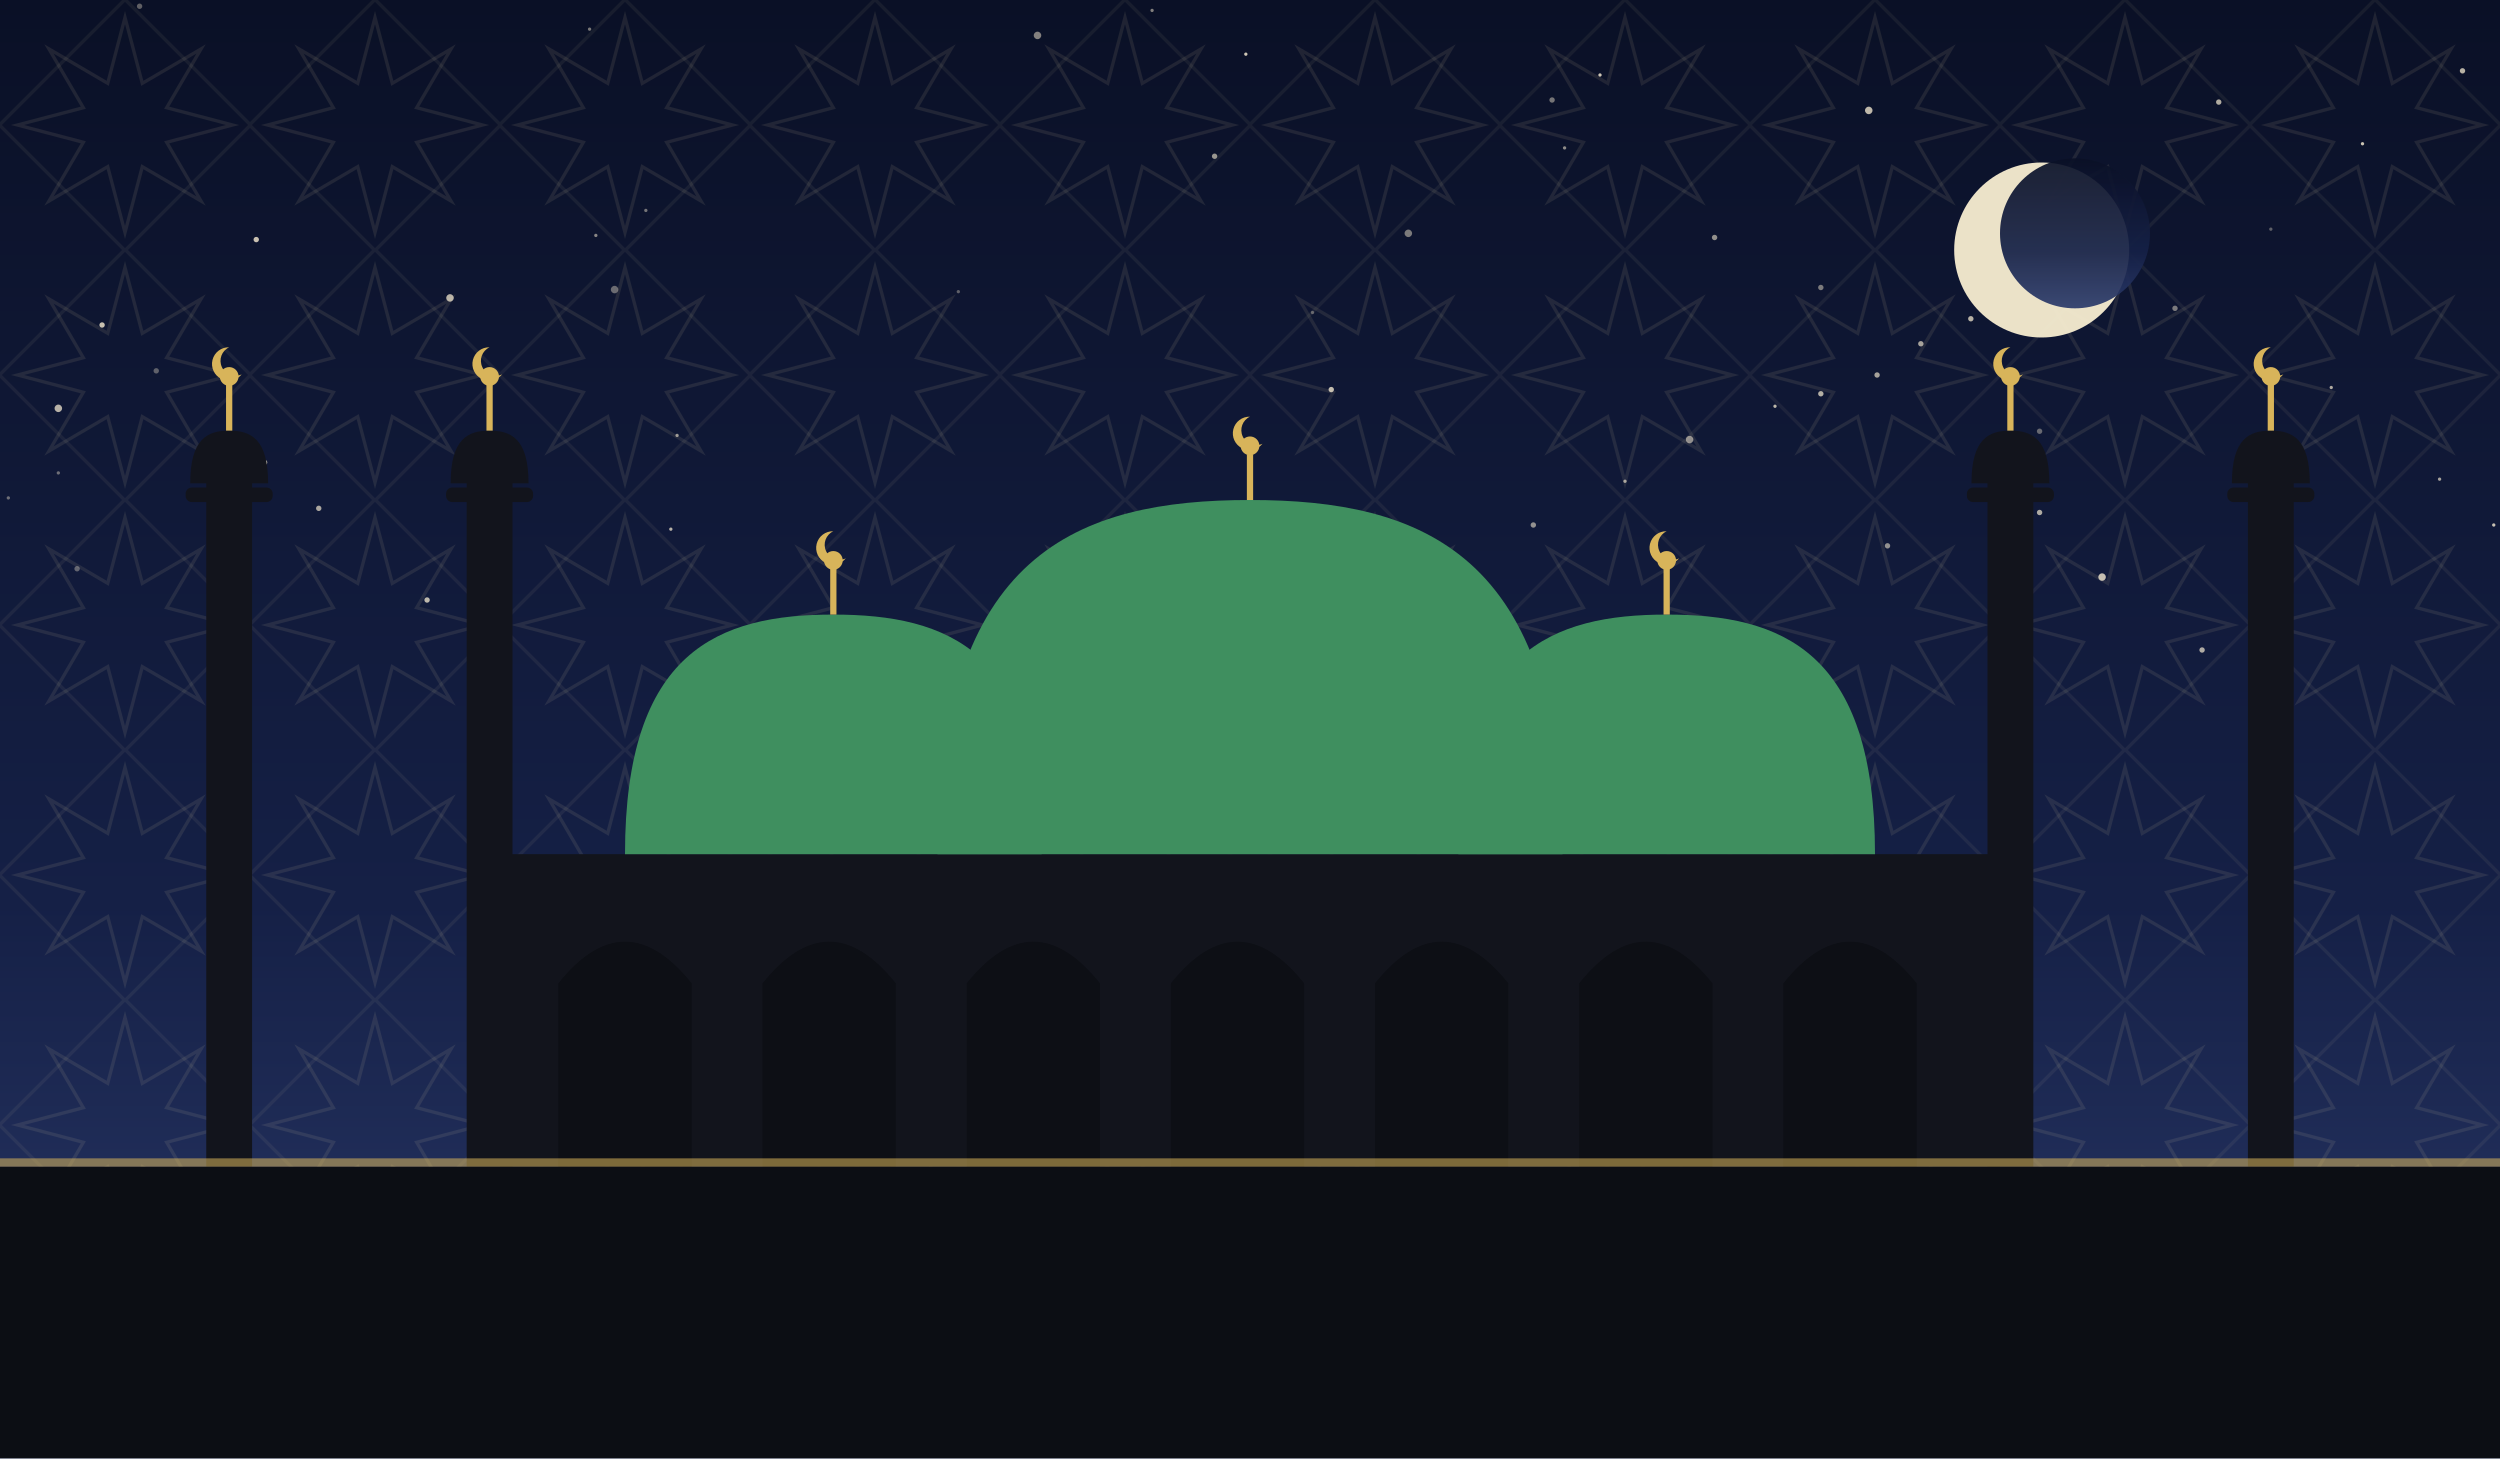
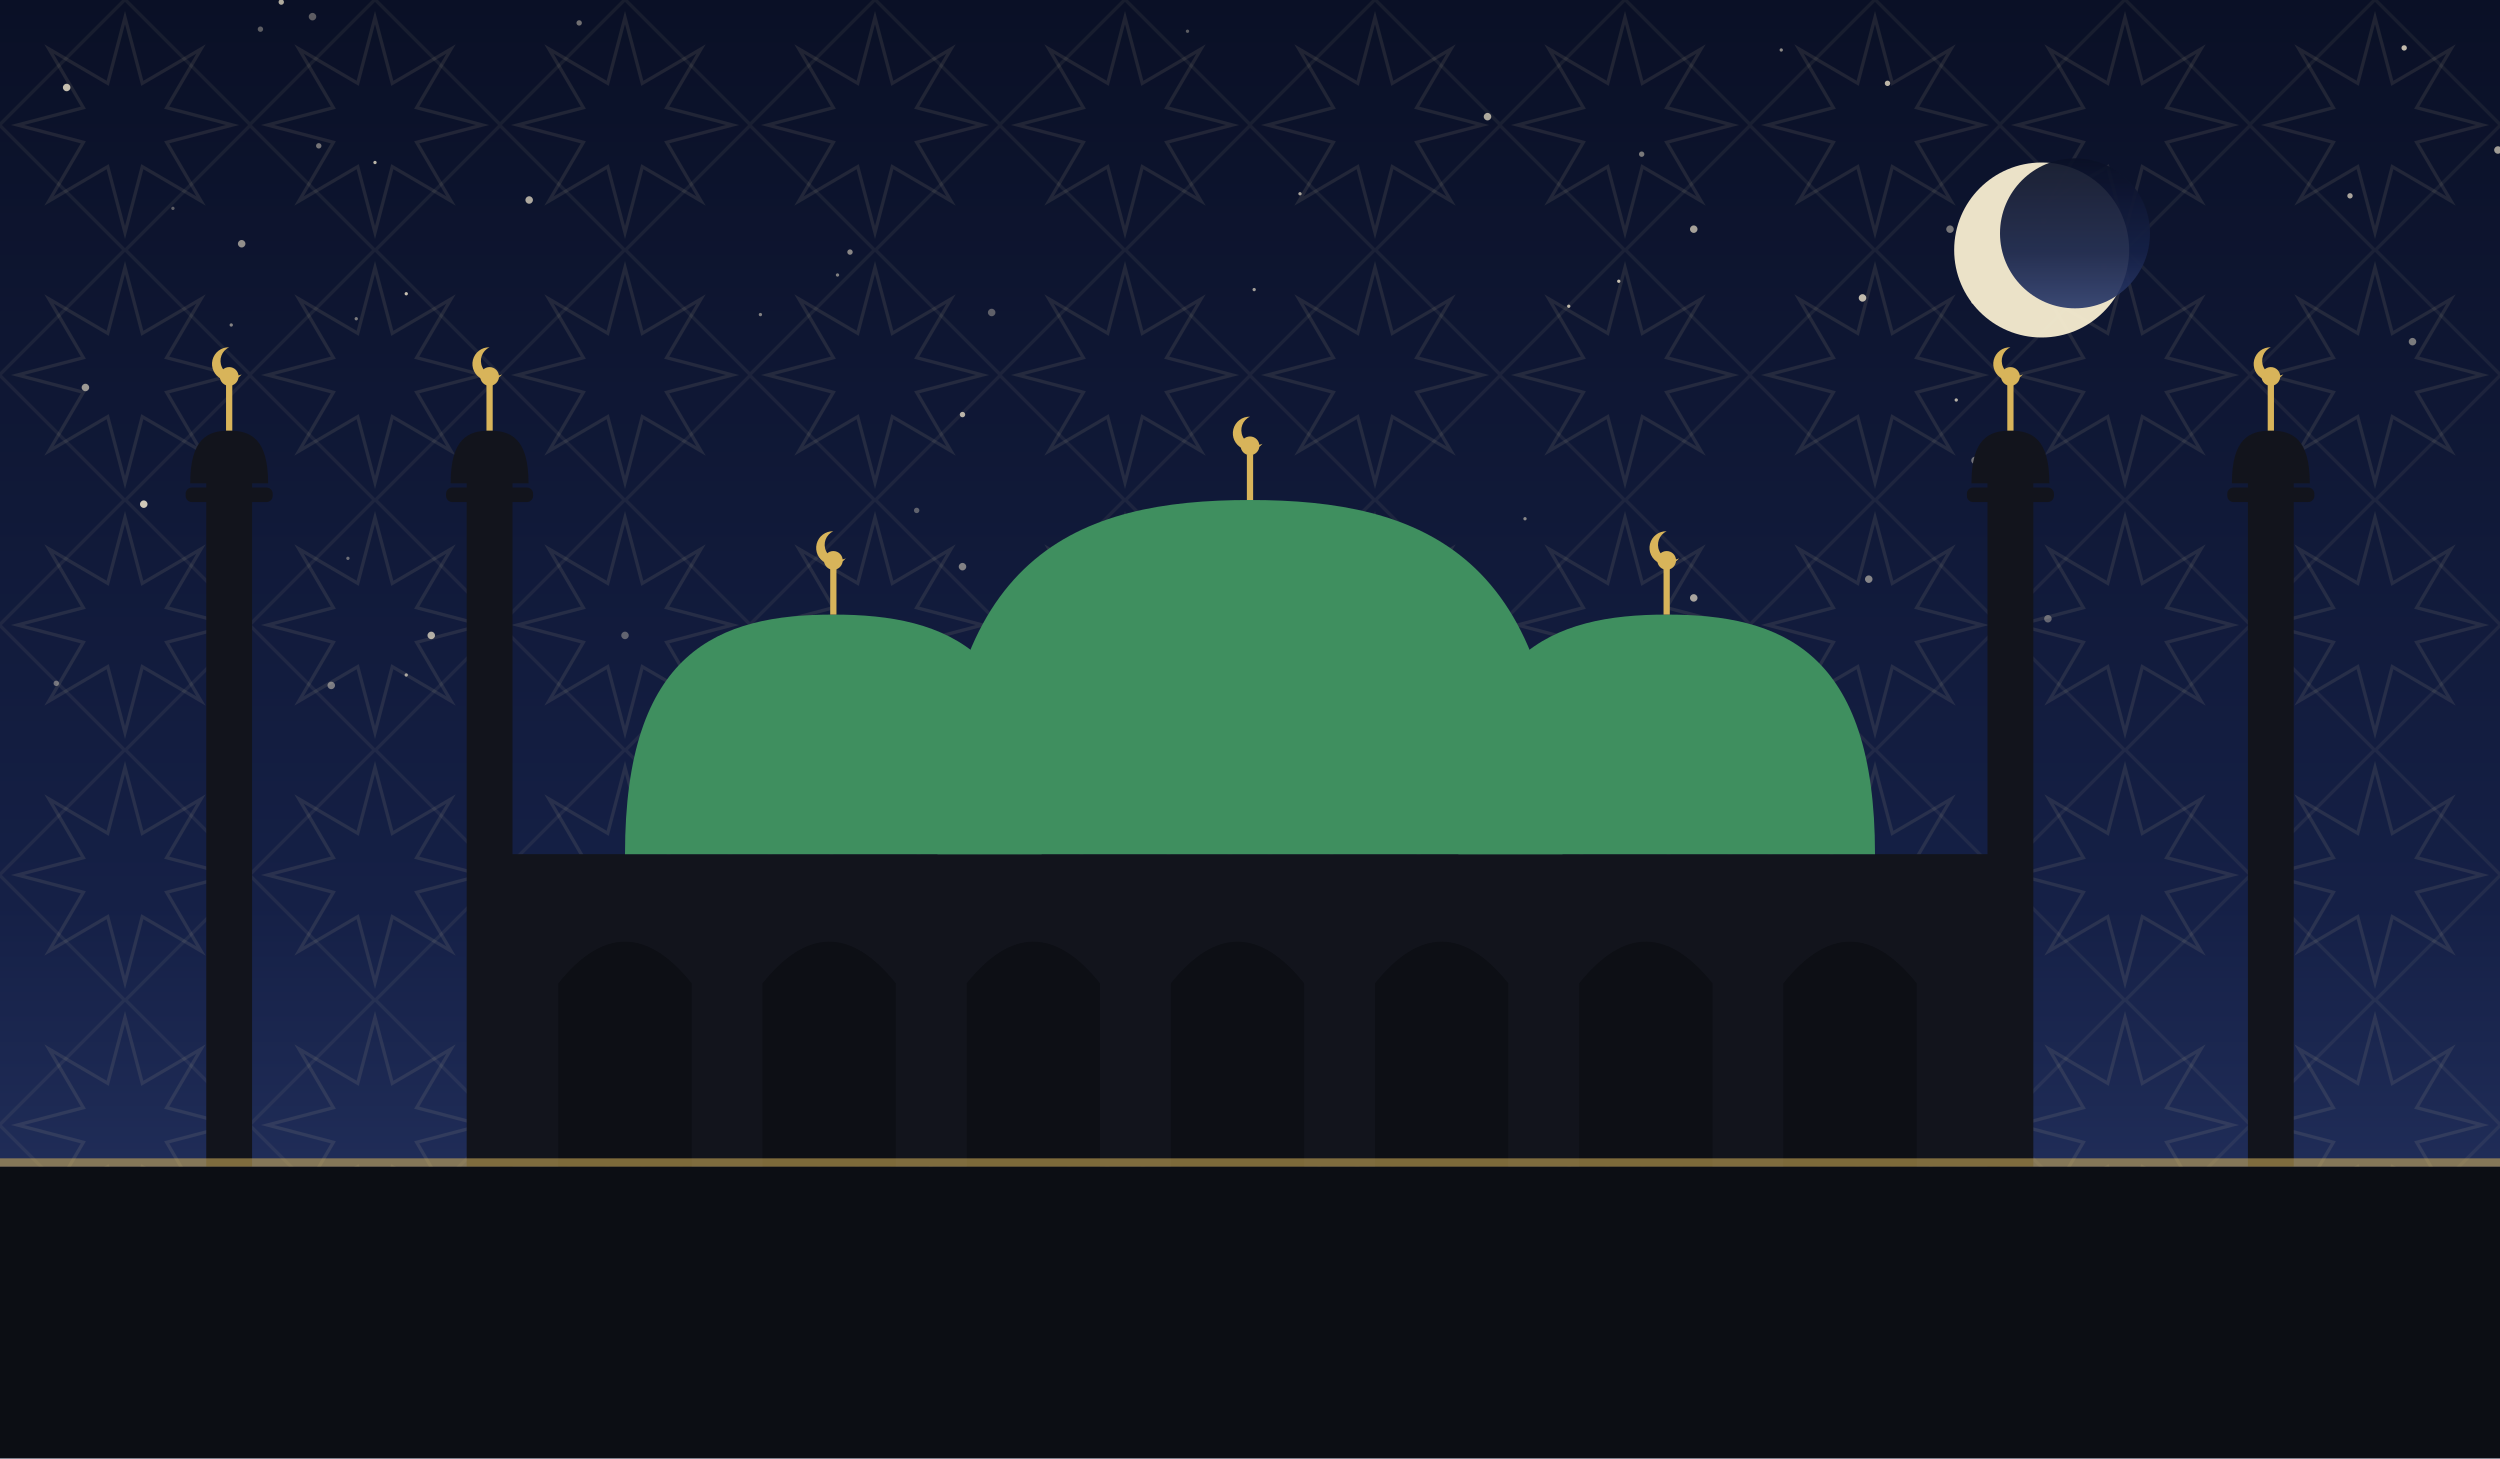
<svg xmlns="http://www.w3.org/2000/svg" viewBox="0 0 1200 700" role="img">
  <defs>
    <linearGradient id="sky" x1="0" y1="0" x2="0" y2="1">
      <stop offset="0" stop-color="#0a1026" />
      <stop offset="0.62" stop-color="#152046" />
      <stop offset="1" stop-color="#2b3a6b" />
    </linearGradient>
    <pattern id="g1" width="120" height="120" patternUnits="userSpaceOnUse">
      <polygon points="111.6,60.0 80.0,68.3 96.5,96.5 68.3,80.0 60.0,111.6 51.7,80.0 23.5,96.5 40.0,68.3 8.4,60.0 40.0,51.7 23.5,23.5 51.7,40.0 60.0,8.4 68.3,40.0 96.5,23.5 80.0,51.7" fill="none" stroke="#e8d9a8" stroke-width="1.6" opacity="0.1" />
      <rect x="17.4" y="17.4" width="85.2" height="85.2" fill="none" stroke="#e8d9a8" stroke-width="1.6" opacity="0.07" transform="rotate(45 60.0 60.0)" />
    </pattern>
  </defs>
  <rect width="1200" height="700" fill="url(#sky)" />
  <rect width="1200" height="700" fill="url(#g1)" />
-   <circle cx="630" cy="150" r="0.8" fill="#f7ecd2" opacity="0.35" />
-   <circle cx="568" cy="327" r="1.3" fill="#f7ecd2" opacity="0.71" />
-   <circle cx="979" cy="207" r="1.3" fill="#f7ecd2" opacity="0.38" />
-   <circle cx="1119" cy="186" r="0.8" fill="#f7ecd2" opacity="0.69" />
-   <circle cx="676" cy="112" r="1.8" fill="#f7ecd2" opacity="0.47" />
-   <circle cx="874" cy="189" r="1.3" fill="#f7ecd2" opacity="0.71" />
-   <circle cx="1065" cy="49" r="1.3" fill="#f7ecd2" opacity="0.70" />
-   <circle cx="745" cy="48" r="1.3" fill="#f7ecd2" opacity="0.45" />
-   <circle cx="322" cy="254" r="0.8" fill="#f7ecd2" opacity="0.73" />
-   <circle cx="780" cy="231" r="0.8" fill="#f7ecd2" opacity="0.65" />
-   <circle cx="751" cy="71" r="0.8" fill="#f7ecd2" opacity="0.56" />
-   <circle cx="1171" cy="230" r="0.8" fill="#f7ecd2" opacity="0.65" />
-   <circle cx="768" cy="36" r="0.8" fill="#f7ecd2" opacity="0.83" />
-   <circle cx="286" cy="113" r="0.8" fill="#f7ecd2" opacity="0.53" />
-   <circle cx="37" cy="273" r="1.3" fill="#f7ecd2" opacity="0.36" />
-   <circle cx="1197" cy="252" r="0.8" fill="#f7ecd2" opacity="0.79" />
-   <circle cx="814" cy="338" r="0.8" fill="#f7ecd2" opacity="0.67" />
-   <circle cx="592" cy="315" r="1.3" fill="#f7ecd2" opacity="0.65" />
-   <circle cx="123" cy="115" r="1.3" fill="#f7ecd2" opacity="0.80" />
-   <circle cx="823" cy="114" r="1.3" fill="#f7ecd2" opacity="0.57" />
-   <circle cx="460" cy="140" r="0.8" fill="#f7ecd2" opacity="0.35" />
-   <circle cx="498" cy="17" r="1.8" fill="#f7ecd2" opacity="0.51" />
-   <circle cx="1009" cy="277" r="1.8" fill="#f7ecd2" opacity="0.78" />
-   <circle cx="49" cy="156" r="1.3" fill="#f7ecd2" opacity="0.79" />
-   <circle cx="906" cy="262" r="1.3" fill="#f7ecd2" opacity="0.57" />
-   <circle cx="4" cy="239" r="0.8" fill="#f7ecd2" opacity="0.41" />
-   <circle cx="295" cy="139" r="1.8" fill="#f7ecd2" opacity="0.40" />
-   <circle cx="75" cy="178" r="1.3" fill="#f7ecd2" opacity="0.35" />
-   <circle cx="952" cy="224" r="0.8" fill="#f7ecd2" opacity="0.83" />
-   <circle cx="310" cy="101" r="0.8" fill="#f7ecd2" opacity="0.45" />
-   <circle cx="381" cy="321" r="0.8" fill="#f7ecd2" opacity="0.36" />
-   <circle cx="901" cy="180" r="1.3" fill="#f7ecd2" opacity="0.65" />
-   <circle cx="598" cy="26" r="0.8" fill="#f7ecd2" opacity="0.83" />
-   <circle cx="216" cy="143" r="1.8" fill="#f7ecd2" opacity="0.73" />
-   <circle cx="67" cy="3" r="1.3" fill="#f7ecd2" opacity="0.36" />
-   <circle cx="127" cy="222" r="1.3" fill="#f7ecd2" opacity="0.79" />
-   <circle cx="1044" cy="148" r="1.3" fill="#f7ecd2" opacity="0.47" />
-   <circle cx="922" cy="165" r="1.3" fill="#f7ecd2" opacity="0.65" />
-   <circle cx="553" cy="5" r="0.8" fill="#f7ecd2" opacity="0.50" />
-   <circle cx="153" cy="244" r="1.3" fill="#f7ecd2" opacity="0.67" />
-   <circle cx="1090" cy="110" r="0.8" fill="#f7ecd2" opacity="0.35" />
-   <circle cx="28" cy="227" r="0.8" fill="#f7ecd2" opacity="0.41" />
-   <circle cx="639" cy="187" r="1.3" fill="#f7ecd2" opacity="0.78" />
-   <circle cx="979" cy="246" r="1.3" fill="#f7ecd2" opacity="0.69" />
-   <circle cx="736" cy="252" r="1.3" fill="#f7ecd2" opacity="0.57" />
-   <circle cx="1134" cy="69" r="0.8" fill="#f7ecd2" opacity="0.81" />
-   <circle cx="325" cy="209" r="0.8" fill="#f7ecd2" opacity="0.60" />
-   <circle cx="205" cy="288" r="1.3" fill="#f7ecd2" opacity="0.75" />
-   <circle cx="1182" cy="34" r="1.3" fill="#f7ecd2" opacity="0.73" />
-   <circle cx="640" cy="291" r="1.3" fill="#f7ecd2" opacity="0.75" />
-   <circle cx="811" cy="211" r="1.8" fill="#f7ecd2" opacity="0.56" />
-   <circle cx="231" cy="310" r="1.3" fill="#f7ecd2" opacity="0.45" />
-   <circle cx="28" cy="196" r="1.8" fill="#f7ecd2" opacity="0.73" />
-   <circle cx="946" cy="153" r="1.3" fill="#f7ecd2" opacity="0.73" />
-   <circle cx="897" cy="53" r="1.8" fill="#f7ecd2" opacity="0.76" />
-   <circle cx="1057" cy="312" r="1.3" fill="#f7ecd2" opacity="0.69" />
-   <circle cx="874" cy="138" r="1.3" fill="#f7ecd2" opacity="0.47" />
-   <circle cx="852" cy="195" r="0.8" fill="#f7ecd2" opacity="0.75" />
-   <circle cx="583" cy="75" r="1.3" fill="#f7ecd2" opacity="0.60" />
-   <circle cx="283" cy="14" r="0.8" fill="#f7ecd2" opacity="0.47" />
+   <circle cx="329" cy="339" r="1.8" fill="#f7ecd2" opacity="0.66" />
+   <circle cx="195" cy="324" r="0.8" fill="#f7ecd2" opacity="0.65" />
+   <circle cx="150" cy="8" r="1.8" fill="#f7ecd2" opacity="0.35" />
+   <circle cx="602" cy="139" r="0.8" fill="#f7ecd2" opacity="0.63" />
+   <circle cx="135" cy="1" r="1.3" fill="#f7ecd2" opacity="0.70" />
+   <circle cx="981" cy="106" r="1.3" fill="#f7ecd2" opacity="0.71" />
+   <circle cx="476" cy="150" r="1.8" fill="#f7ecd2" opacity="0.35" />
+   <circle cx="948" cy="221" r="1.8" fill="#f7ecd2" opacity="0.43" />
+   <circle cx="741" cy="323" r="1.8" fill="#f7ecd2" opacity="0.78" />
+   <circle cx="167" cy="268" r="0.8" fill="#f7ecd2" opacity="0.41" />
+   <circle cx="402" cy="132" r="0.8" fill="#f7ecd2" opacity="0.49" />
+   <circle cx="894" cy="143" r="1.8" fill="#f7ecd2" opacity="0.77" />
+   <circle cx="947" cy="145" r="0.8" fill="#f7ecd2" opacity="0.50" />
+   <circle cx="153" cy="70" r="1.3" fill="#f7ecd2" opacity="0.45" />
+   <circle cx="1128" cy="94" r="1.3" fill="#f7ecd2" opacity="0.67" />
+   <circle cx="440" cy="245" r="1.3" fill="#f7ecd2" opacity="0.35" />
+   <circle cx="753" cy="147" r="0.8" fill="#f7ecd2" opacity="0.76" />
+   <circle cx="939" cy="192" r="0.8" fill="#f7ecd2" opacity="0.73" />
+   <circle cx="254" cy="96" r="1.8" fill="#f7ecd2" opacity="0.69" />
+   <circle cx="786" cy="327" r="0.8" fill="#f7ecd2" opacity="0.57" />
+   <circle cx="159" cy="329" r="1.8" fill="#f7ecd2" opacity="0.46" />
+   <circle cx="125" cy="14" r="1.3" fill="#f7ecd2" opacity="0.35" />
+   <circle cx="180" cy="78" r="0.8" fill="#f7ecd2" opacity="0.75" />
+   <circle cx="732" cy="249" r="0.8" fill="#f7ecd2" opacity="0.53" />
+   <circle cx="365" cy="151" r="0.8" fill="#f7ecd2" opacity="0.50" />
+   <circle cx="111" cy="156" r="0.8" fill="#f7ecd2" opacity="0.51" />
+   <circle cx="906" cy="40" r="1.3" fill="#f7ecd2" opacity="0.75" />
+   <circle cx="278" cy="11" r="1.3" fill="#f7ecd2" opacity="0.43" />
+   <circle cx="171" cy="153" r="0.8" fill="#f7ecd2" opacity="0.48" />
+   <circle cx="897" cy="278" r="1.8" fill="#f7ecd2" opacity="0.51" />
+   <circle cx="32" cy="42" r="1.8" fill="#f7ecd2" opacity="0.79" />
+   <circle cx="624" cy="93" r="0.8" fill="#f7ecd2" opacity="0.67" />
+   <circle cx="777" cy="135" r="0.8" fill="#f7ecd2" opacity="0.80" />
+   <circle cx="83" cy="100" r="0.8" fill="#f7ecd2" opacity="0.35" />
+   <circle cx="1158" cy="164" r="1.8" fill="#f7ecd2" opacity="0.47" />
+   <circle cx="570" cy="15" r="0.8" fill="#f7ecd2" opacity="0.35" />
+   <circle cx="983" cy="297" r="1.8" fill="#f7ecd2" opacity="0.36" />
+   <circle cx="69" cy="242" r="1.8" fill="#f7ecd2" opacity="0.83" />
+   <circle cx="684" cy="326" r="1.8" fill="#f7ecd2" opacity="0.69" />
+   <circle cx="116" cy="117" r="1.8" fill="#f7ecd2" opacity="0.57" />
+   <circle cx="789" cy="299" r="1.8" fill="#f7ecd2" opacity="0.46" />
+   <circle cx="855" cy="24" r="0.8" fill="#f7ecd2" opacity="0.55" />
+   <circle cx="1010" cy="128" r="1.3" fill="#f7ecd2" opacity="0.65" />
+   <circle cx="462" cy="199" r="1.3" fill="#f7ecd2" opacity="0.73" />
+   <circle cx="195" cy="141" r="0.8" fill="#f7ecd2" opacity="0.80" />
+   <circle cx="41" cy="186" r="1.8" fill="#f7ecd2" opacity="0.61" />
+   <circle cx="936" cy="110" r="1.8" fill="#f7ecd2" opacity="0.45" />
+   <circle cx="408" cy="121" r="1.3" fill="#f7ecd2" opacity="0.53" />
+   <circle cx="401" cy="303" r="1.8" fill="#f7ecd2" opacity="0.38" />
+   <circle cx="27" cy="328" r="1.3" fill="#f7ecd2" opacity="0.41" />
+   <circle cx="462" cy="272" r="1.8" fill="#f7ecd2" opacity="0.49" />
+   <circle cx="1154" cy="23" r="1.3" fill="#f7ecd2" opacity="0.77" />
+   <circle cx="207" cy="305" r="1.8" fill="#f7ecd2" opacity="0.70" />
+   <circle cx="813" cy="110" r="1.8" fill="#f7ecd2" opacity="0.65" />
+   <circle cx="788" cy="74" r="1.3" fill="#f7ecd2" opacity="0.47" />
+   <circle cx="300" cy="305" r="1.8" fill="#f7ecd2" opacity="0.35" />
+   <circle cx="813" cy="287" r="1.8" fill="#f7ecd2" opacity="0.66" />
+   <circle cx="1199" cy="72" r="1.8" fill="#f7ecd2" opacity="0.63" />
+   <circle cx="714" cy="56" r="1.8" fill="#f7ecd2" opacity="0.69" />
+   <circle cx="246" cy="227" r="1.8" fill="#f7ecd2" opacity="0.77" />
  <circle cx="980" cy="120" r="42" fill="#f6ecd0" opacity="0.95" />
  <circle cx="996" cy="112" r="36" fill="url(#sky)" opacity="0.92" />
  <rect x="240" y="410" width="720" height="150" fill="#12141c" />
  <path d="M 268 560 L 268 472 Q 300 432 332 472 L 332 560 Z" fill="#0c0e14" opacity="0.9" />
  <path d="M 366 560 L 366 472 Q 398 432 430 472 L 430 560 Z" fill="#0c0e14" opacity="0.9" />
  <path d="M 464 560 L 464 472 Q 496 432 528 472 L 528 560 Z" fill="#0c0e14" opacity="0.9" />
  <path d="M 562 560 L 562 472 Q 594 432 626 472 L 626 560 Z" fill="#0c0e14" opacity="0.9" />
  <path d="M 660 560 L 660 472 Q 692 432 724 472 L 724 560 Z" fill="#0c0e14" opacity="0.9" />
  <path d="M 758 560 L 758 472 Q 790 432 822 472 L 822 560 Z" fill="#0c0e14" opacity="0.9" />
  <path d="M 856 560 L 856 472 Q 888 432 920 472 L 920 560 Z" fill="#0c0e14" opacity="0.9" />
  <path d="M 450 410 C 450 265.5, 517.5 240, 600 240 C 682.5 240, 750 265.5, 750 410 Z" fill="#3f8f5f" />
  <line x1="600" y1="240" x2="600" y2="218" stroke="#d8b45a" stroke-width="3" />
  <circle cx="600" cy="214" r="4.5" fill="#d8b45a" />
  <path d="M 600 200 a 8 8 0 1 0 6 13 a 6.4 6.4 0 1 1 -6 -13 Z" fill="#d8b45a" />
  <path d="M 300 410 C 300 312.25, 345.0 295, 400 295 C 455.0 295, 500 312.25, 500 410 Z" fill="#3f8f5f" />
  <line x1="400" y1="295" x2="400" y2="273" stroke="#d8b45a" stroke-width="3" />
  <circle cx="400" cy="269" r="4.5" fill="#d8b45a" />
  <path d="M 400 255 a 8 8 0 1 0 6 13 a 6.4 6.4 0 1 1 -6 -13 Z" fill="#d8b45a" />
  <path d="M 700 410 C 700 312.25, 745.0 295, 800 295 C 855.0 295, 900 312.25, 900 410 Z" fill="#3f8f5f" />
  <line x1="800" y1="295" x2="800" y2="273" stroke="#d8b45a" stroke-width="3" />
  <circle cx="800" cy="269" r="4.5" fill="#d8b45a" />
  <path d="M 800 255 a 8 8 0 1 0 6 13 a 6.4 6.4 0 1 1 -6 -13 Z" fill="#d8b45a" />
  <rect x="99.0" y="230" width="22" height="330" fill="#12141c" />
  <rect x="89.1" y="234" width="41.8" height="7" rx="3" fill="#12141c" />
  <path d="M 91.3 232 C 91.3 210.495, 99.715 206.7, 110 206.7 C 120.285 206.7, 128.7 210.495, 128.7 232 Z" fill="#12141c" />
  <line x1="110" y1="206.7" x2="110" y2="184.7" stroke="#d8b45a" stroke-width="3" />
  <circle cx="110" cy="180.7" r="4.5" fill="#d8b45a" />
  <path d="M 110 166.7 a 8 8 0 1 0 6 13 a 6.4 6.4 0 1 1 -6 -13 Z" fill="#d8b45a" />
  <rect x="224.0" y="230" width="22" height="330" fill="#12141c" />
  <rect x="214.1" y="234" width="41.8" height="7" rx="3" fill="#12141c" />
  <path d="M 216.3 232 C 216.3 210.495, 224.715 206.7, 235 206.7 C 245.285 206.7, 253.7 210.495, 253.7 232 Z" fill="#12141c" />
  <line x1="235" y1="206.7" x2="235" y2="184.7" stroke="#d8b45a" stroke-width="3" />
  <circle cx="235" cy="180.7" r="4.5" fill="#d8b45a" />
  <path d="M 235 166.7 a 8 8 0 1 0 6 13 a 6.4 6.4 0 1 1 -6 -13 Z" fill="#d8b45a" />
  <rect x="954.0" y="230" width="22" height="330" fill="#12141c" />
  <rect x="944.1" y="234" width="41.8" height="7" rx="3" fill="#12141c" />
  <path d="M 946.3 232 C 946.3 210.495, 954.715 206.7, 965 206.7 C 975.285 206.7, 983.7 210.495, 983.7 232 Z" fill="#12141c" />
  <line x1="965" y1="206.7" x2="965" y2="184.7" stroke="#d8b45a" stroke-width="3" />
  <circle cx="965" cy="180.7" r="4.5" fill="#d8b45a" />
  <path d="M 965 166.7 a 8 8 0 1 0 6 13 a 6.4 6.4 0 1 1 -6 -13 Z" fill="#d8b45a" />
  <rect x="1079.0" y="230" width="22" height="330" fill="#12141c" />
  <rect x="1069.1" y="234" width="41.8" height="7" rx="3" fill="#12141c" />
  <path d="M 1071.3 232 C 1071.3 210.495, 1079.715 206.7, 1090 206.7 C 1100.285 206.7, 1108.7 210.495, 1108.7 232 Z" fill="#12141c" />
  <line x1="1090" y1="206.7" x2="1090" y2="184.7" stroke="#d8b45a" stroke-width="3" />
  <circle cx="1090" cy="180.7" r="4.5" fill="#d8b45a" />
  <path d="M 1090 166.7 a 8 8 0 1 0 6 13 a 6.4 6.4 0 1 1 -6 -13 Z" fill="#d8b45a" />
  <rect x="0" y="560" width="1200" height="140" fill="#0c0e14" />
  <rect x="0" y="556" width="1200" height="4" fill="#d8b45a" opacity="0.55" />
</svg>
